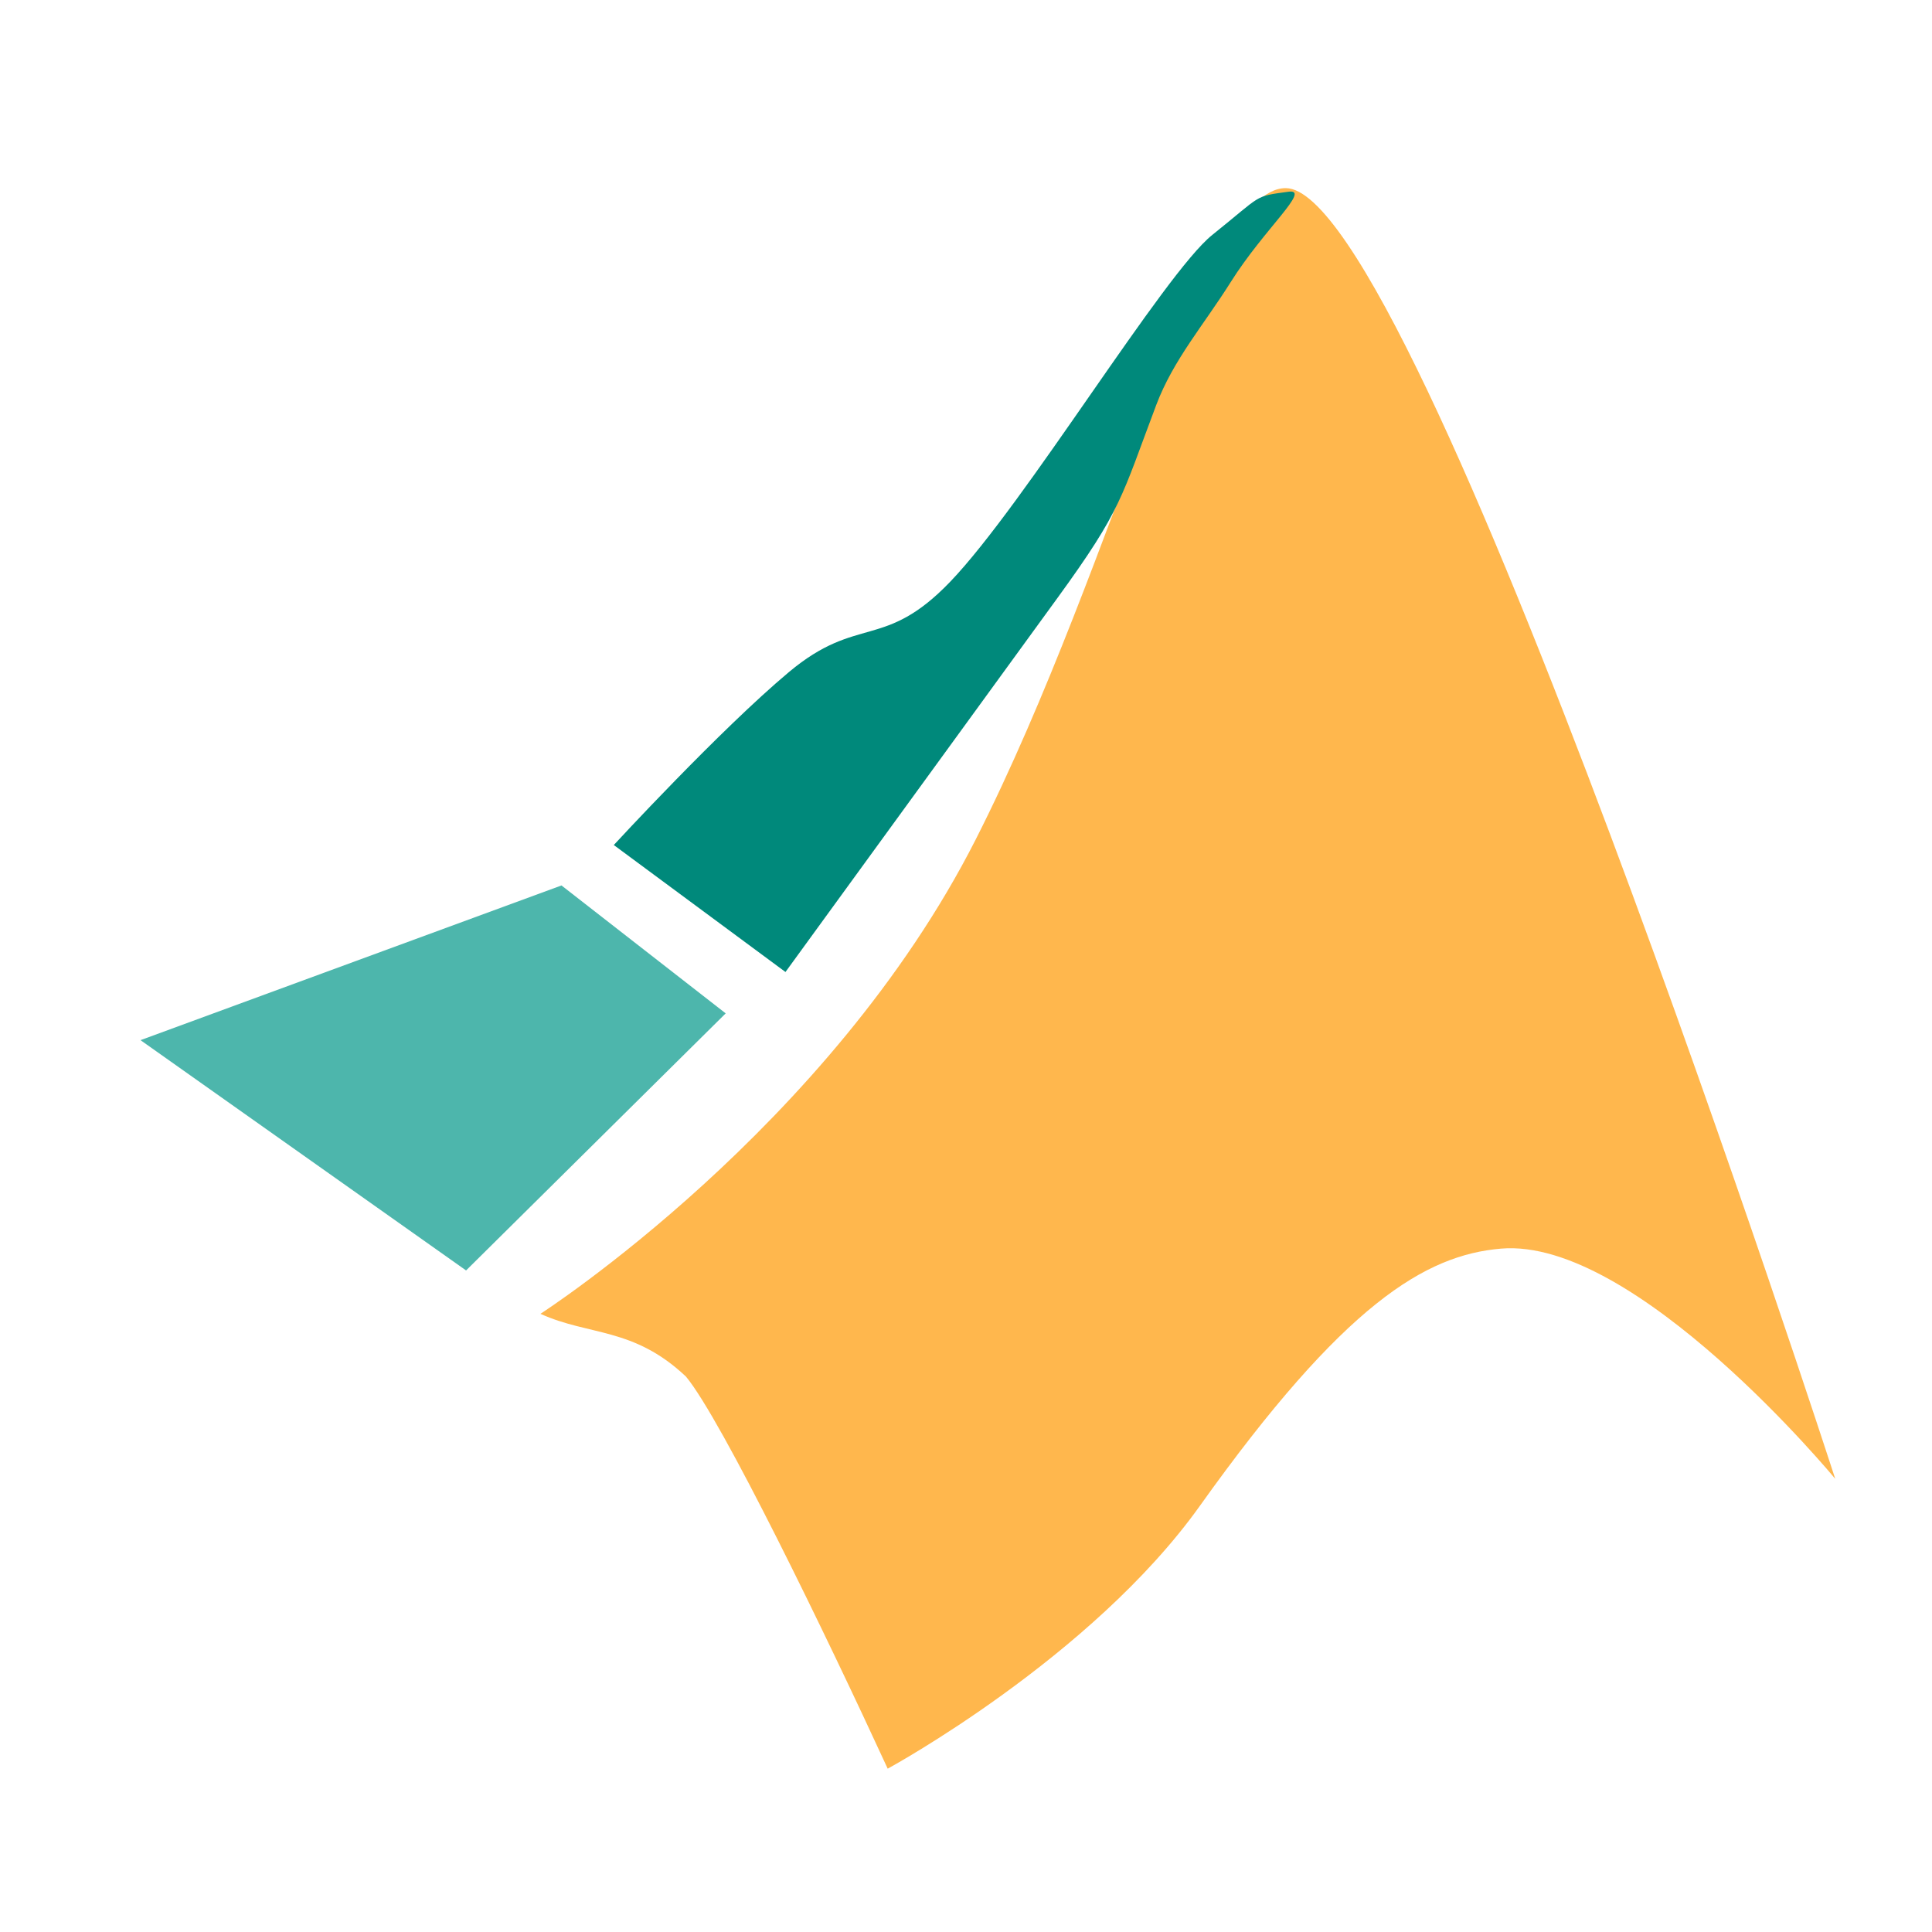
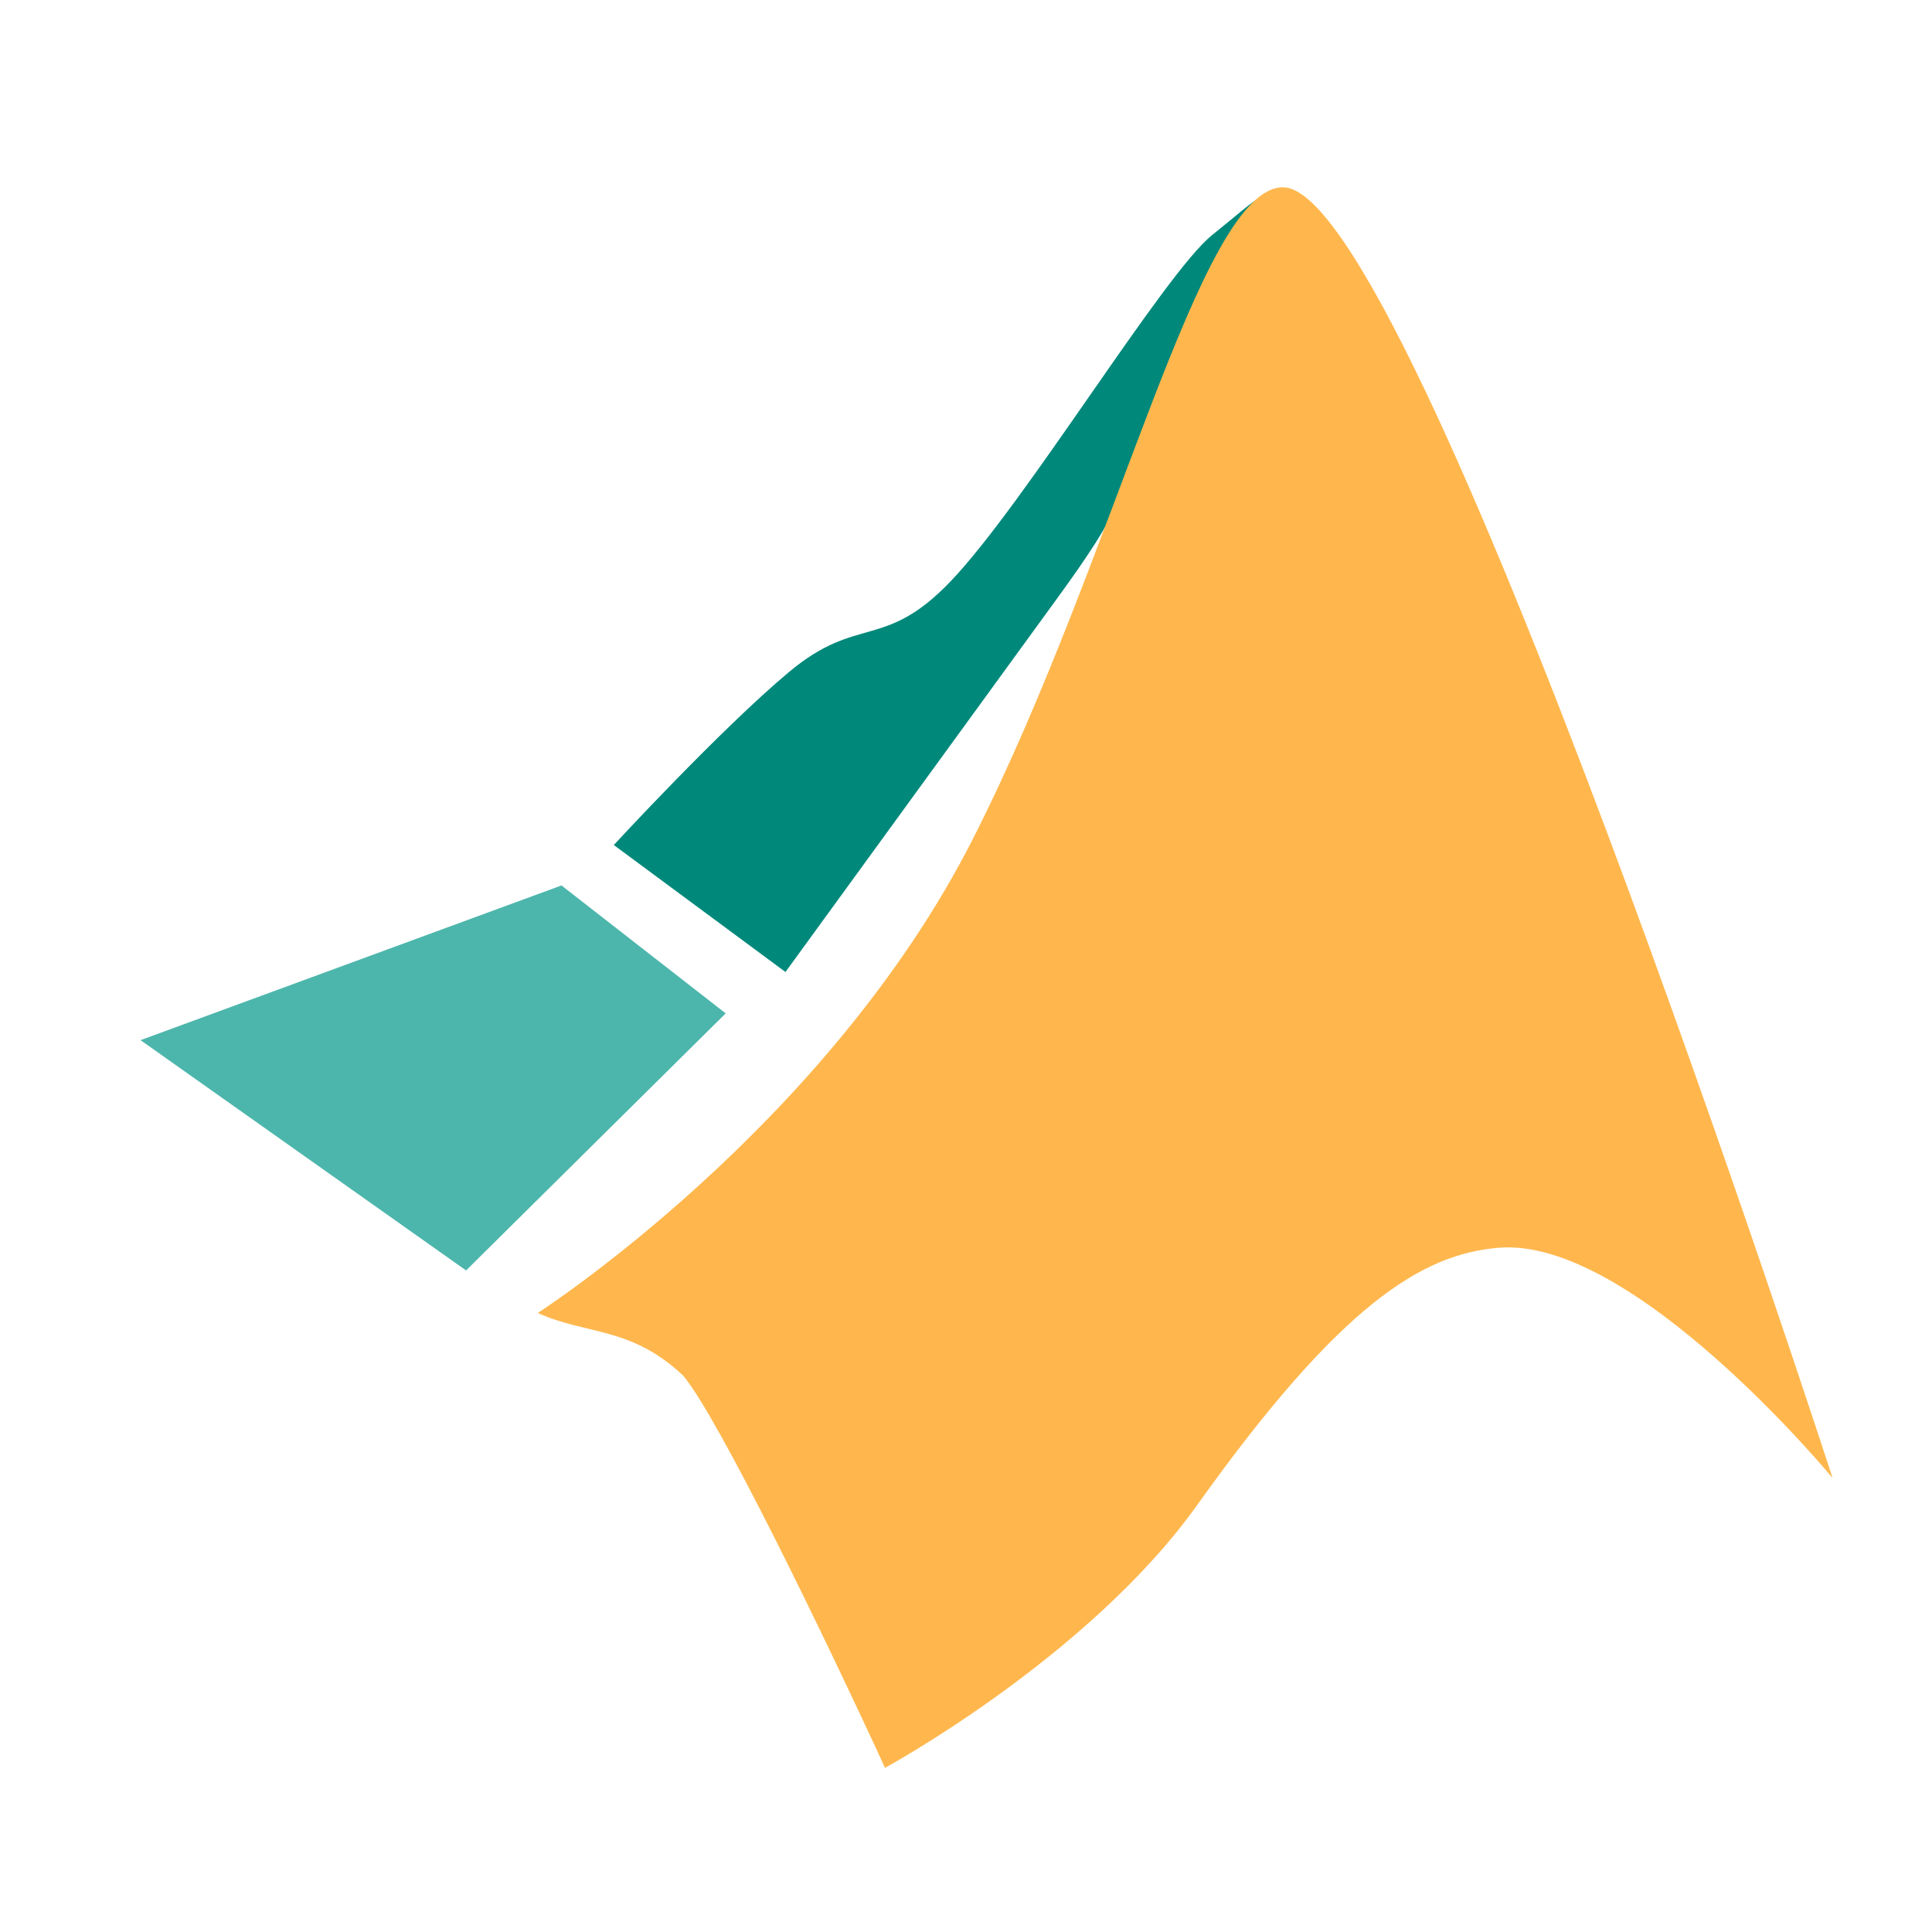
<svg xmlns="http://www.w3.org/2000/svg" width="720" height="720" id="svg2" version="1.1">
  <defs id="defs4">
    <symbol id="a" preserveAspectRatio="xMinYMin meet">
      <path fill="none" stroke-opacity="100%" stroke-width="60" stroke="#00979c" d="M174 30a10.5 10.1 0 0 0 0 280C364 320 344 30 544 30a10.5 10.1 0 0 1 0 280C354 320 374 30 174 30" id="path7" />
      <path d="M528 205v-32.8h-32.5v-13.7H528V126h13.9v32.5h32.5v13.7h-32.5V205H528z" text-anchor="middle" fill="#00979c" stroke-width="20" stroke="#00979c" font-family="sans-serif" font-size="167" id="path9" />
      <path fill="#00979c" stroke="#00979c" stroke-width="23.6" transform="matrix(1.56 0 0 .64 -366 .528)" d="M321 266v-17.4h53.3V266H321z" id="path11" />
    </symbol>
  </defs>
  <path style="opacity:1;fill:#4db6ac;fill-opacity:1;fill-rule:evenodd;stroke:none;stroke-width:0.3;stroke-miterlimit:4;stroke-dasharray:none;stroke-opacity:1" d="M 209.247,329.981 52.368,387.637 173.693,473.459 270.445,377.655 209.247,329.981 Z" id="rect4160" />
-   <path style="opacity:1;fill:#ffb74d;fill-opacity:1;fill-rule:evenodd;stroke:none;stroke-width:0.3;stroke-miterlimit:4;stroke-dasharray:none;stroke-opacity:1" d="M 479.202,70.111 C 447.934,69.923 417.134,207.356 363.642,312.803 309.099,420.321 201.407,489.622 201.407,489.622 c 18.157,8.243 34.682,4.91 54.236,23.395 13.375,16.164 52.091,95.975 75.174,146.116 0,0 18.965,-10.297 42.994,-27.694 24.03,-17.398 53.124,-41.897 73.384,-70.301 26.884,-37.692 47.897,-61.042 65.703,-75.271 17.806,-14.229 32.404,-19.336 46.459,-20.54 50.237,-4.305 124.581,85.792 124.581,85.792 0,0 -155.674,-480.713 -204.736,-481.008 z" id="rect4160-6" />
  <path style="opacity:1;fill:#00897b;fill-opacity:1;fill-rule:evenodd;stroke:none;stroke-width:0.3;stroke-miterlimit:4;stroke-dasharray:none;stroke-opacity:1" d="m 480.193,71.446 c -13.123,1.784 -9.565,1.013 -28.4,16.091 -18.009,14.417 -69.925,100.346 -97.674,129.256 -24.688,25.721 -34.46,12.199 -60.102,33.661 -25.68,21.494 -65.273,64.464 -65.273,64.464 l 63.978,47.319 101.428,-139.481 c 23.948,-32.932 23.693,-37.266 36.743,-71.821 6.385,-16.906 17.76,-29.899 27.756,-45.808 12.488,-19.874 30.186,-34.855 21.543,-33.68 z" id="rect4160-6-8" />
+   <path style="opacity:1;fill:#ffb74d;fill-opacity:1;fill-rule:evenodd;stroke:none;stroke-width:0.3;stroke-miterlimit:4;stroke-dasharray:none;stroke-opacity:1" d="M 478.206,69.796 C 446.938,69.607 416.138,207.041 362.646,312.487 308.103,420.006 200.411,489.307 200.411,489.307 c 18.157,8.243 34.682,4.91 54.236,23.395 13.375,16.164 52.091,95.975 75.174,146.116 0,0 18.965,-10.297 42.994,-27.694 24.03,-17.398 53.124,-41.897 73.384,-70.301 26.884,-37.692 47.897,-61.042 65.703,-75.271 17.806,-14.229 32.404,-19.336 46.459,-20.54 50.237,-4.305 124.581,85.792 124.581,85.792 0,0 -155.674,-480.713 -204.736,-481.008 z" id="rect4160-6-9" />
</svg>
